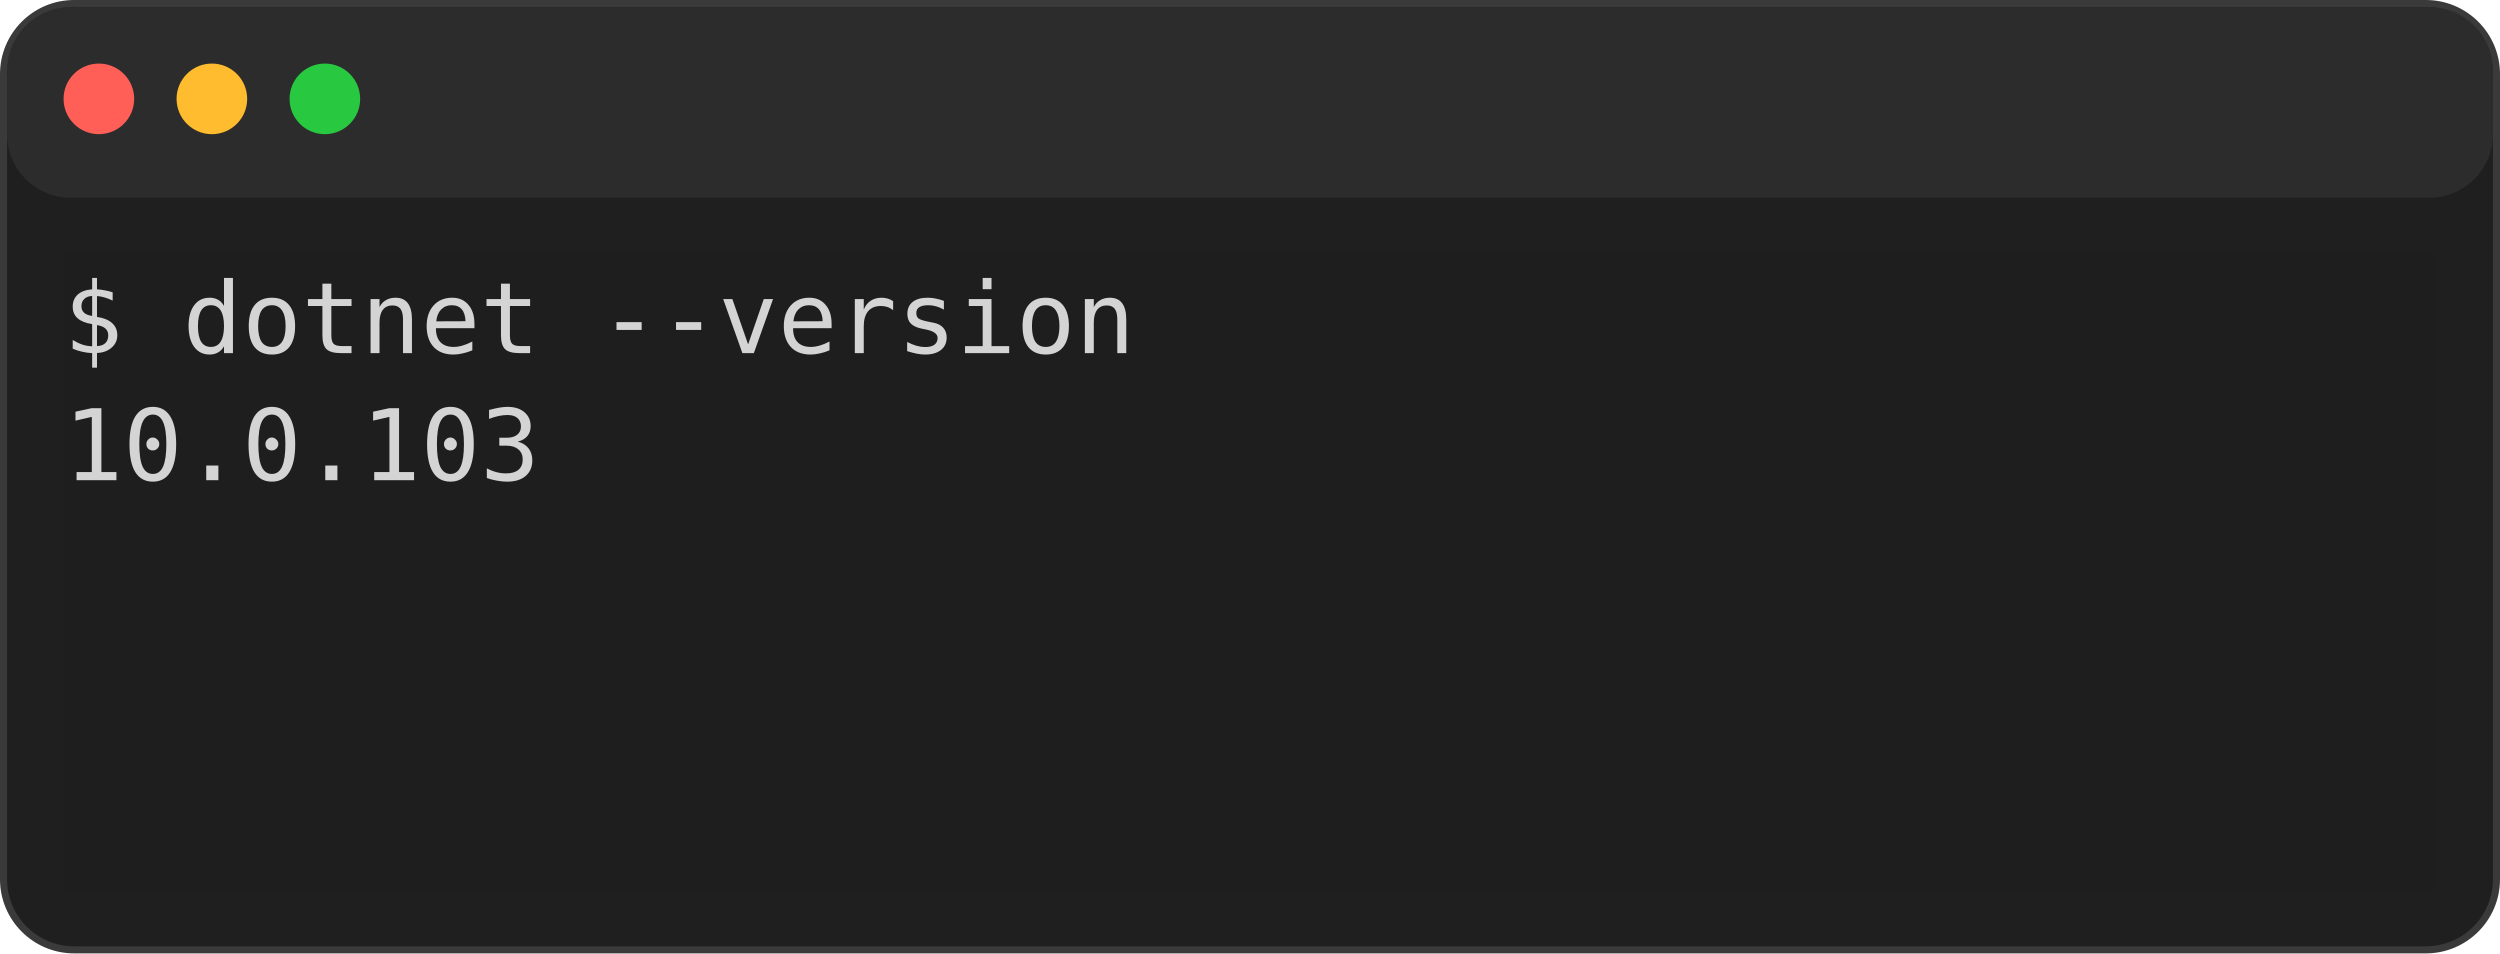
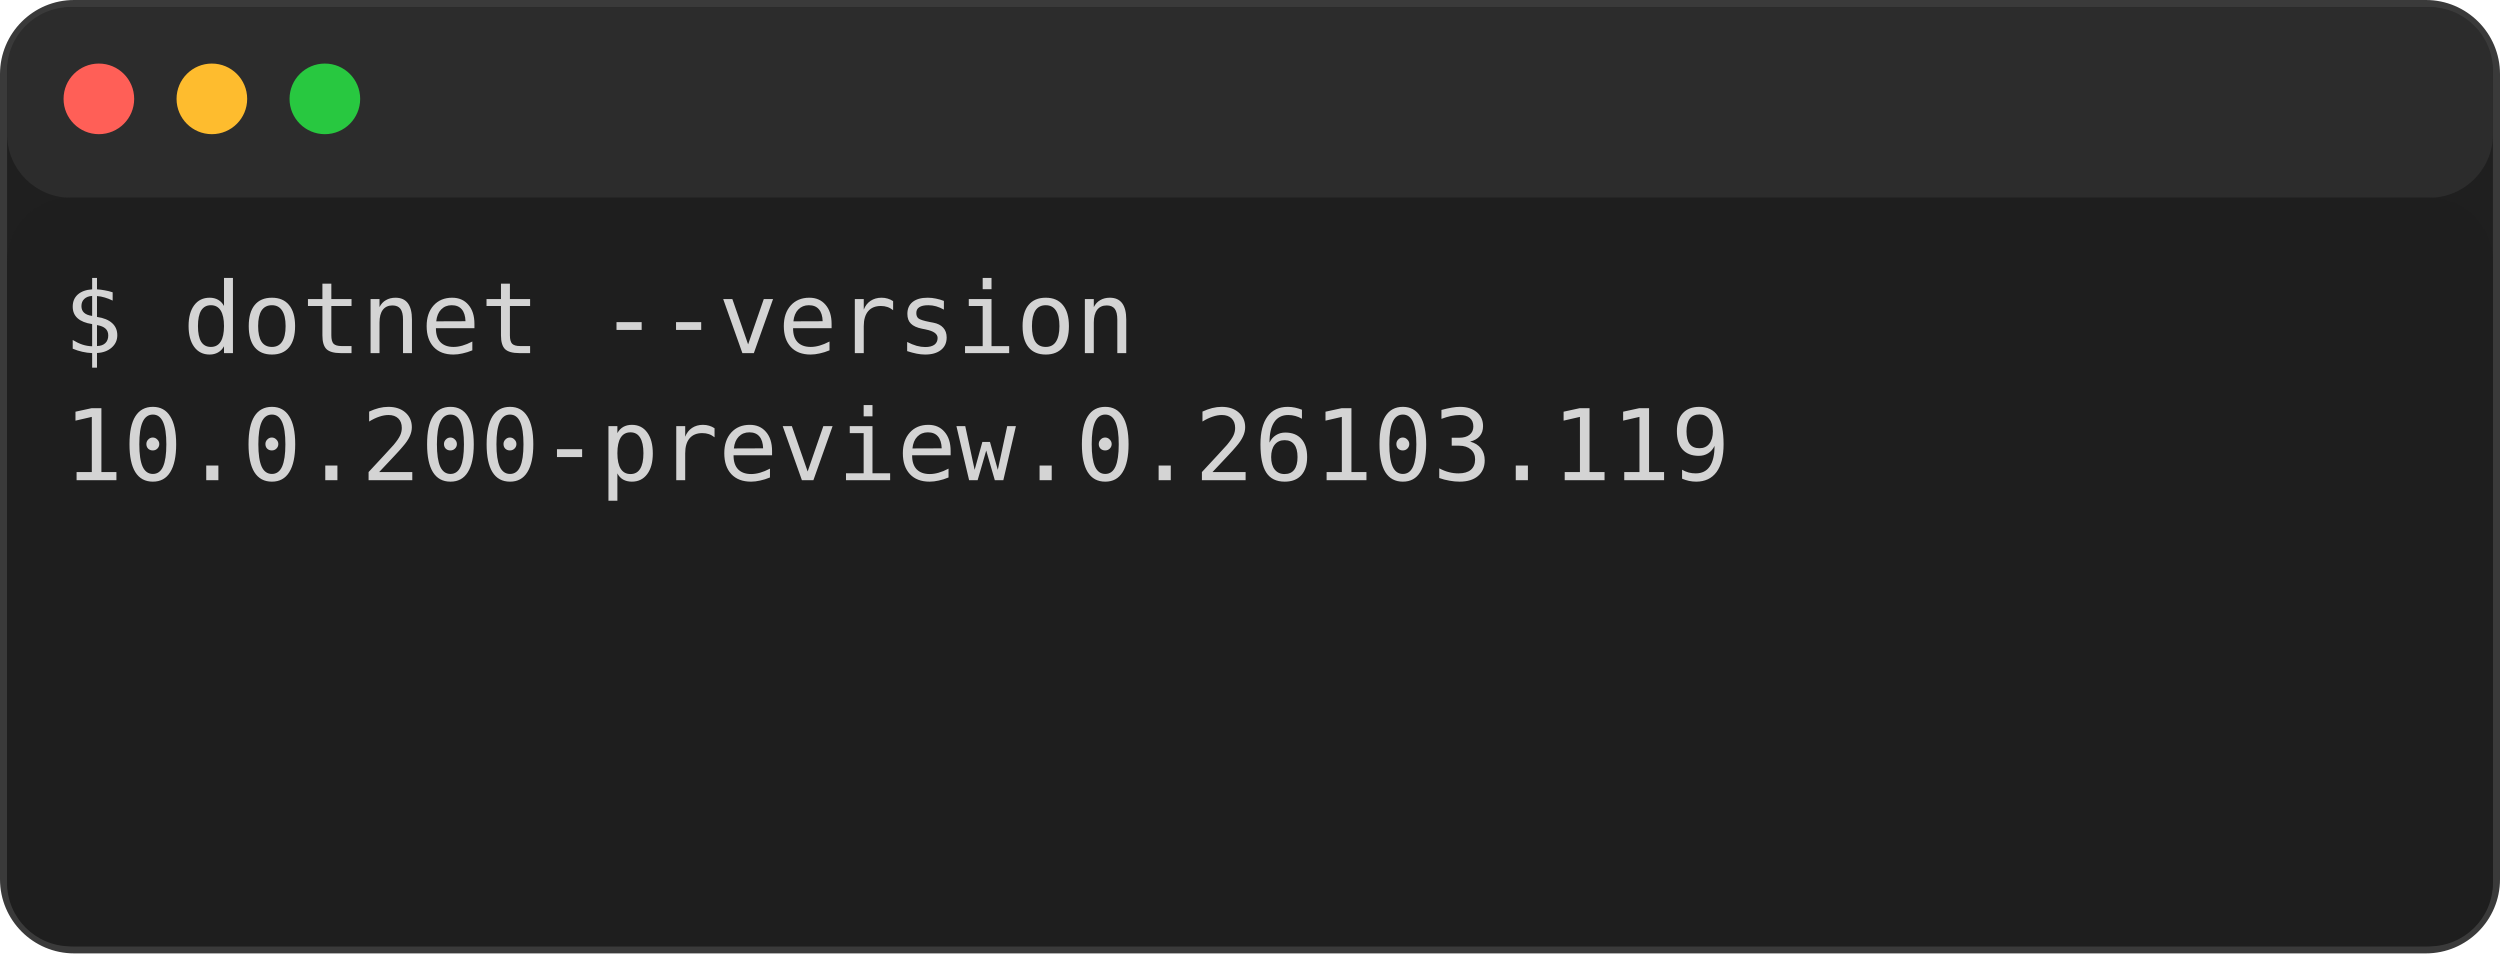
<svg xmlns="http://www.w3.org/2000/svg" viewBox="0 0 354 135" role="img" aria-label="console2svg output">
  <style>.crt{font-family:ui-monospace,"Cascadia Mono","Segoe UI Mono","SFMono-Regular",Menlo,monospace;font-size:14px;}text{dominant-baseline:alphabetic;}.bg{shape-rendering:crispEdges;}</style>
  <rect x="0.5" y="0.5" rx="10" ry="10" width="353" height="134" fill="#1f1f1f" stroke="#3a3a3a" />
  <rect x="1" y="1" rx="9" ry="9" width="352" height="27" fill="#2c2c2c" />
  <circle cx="14" cy="14" r="5" fill="#ff5f57" />
  <circle cx="30" cy="14" r="5" fill="#febc2e" />
  <circle cx="46" cy="14" r="5" fill="#28c840" />
+   <rect x="1" y="28" width="352" height="106" rx="9" ry="9" fill="#1e1e1e" />
  <rect x="9" y="36" width="336" height="18" fill="#1e1e1e" />
  <text class="crt" x="9" y="50" fill="#d4d4d4">$ dotnet --version</text>
  <g transform="translate(9 54)">
    <rect width="336" height="72" fill="#1e1e1e" />
-     <text class="crt" x="0" y="14" fill="#d4d4d4" textLength="67.2" lengthAdjust="spacingAndGlyphs">10.0.103</text>
+     <text class="crt" x="0" y="14" fill="#d4d4d4" textLength="235.2" lengthAdjust="spacing">10.0.200-preview.0.26103.119</text>
  </g>
</svg>
